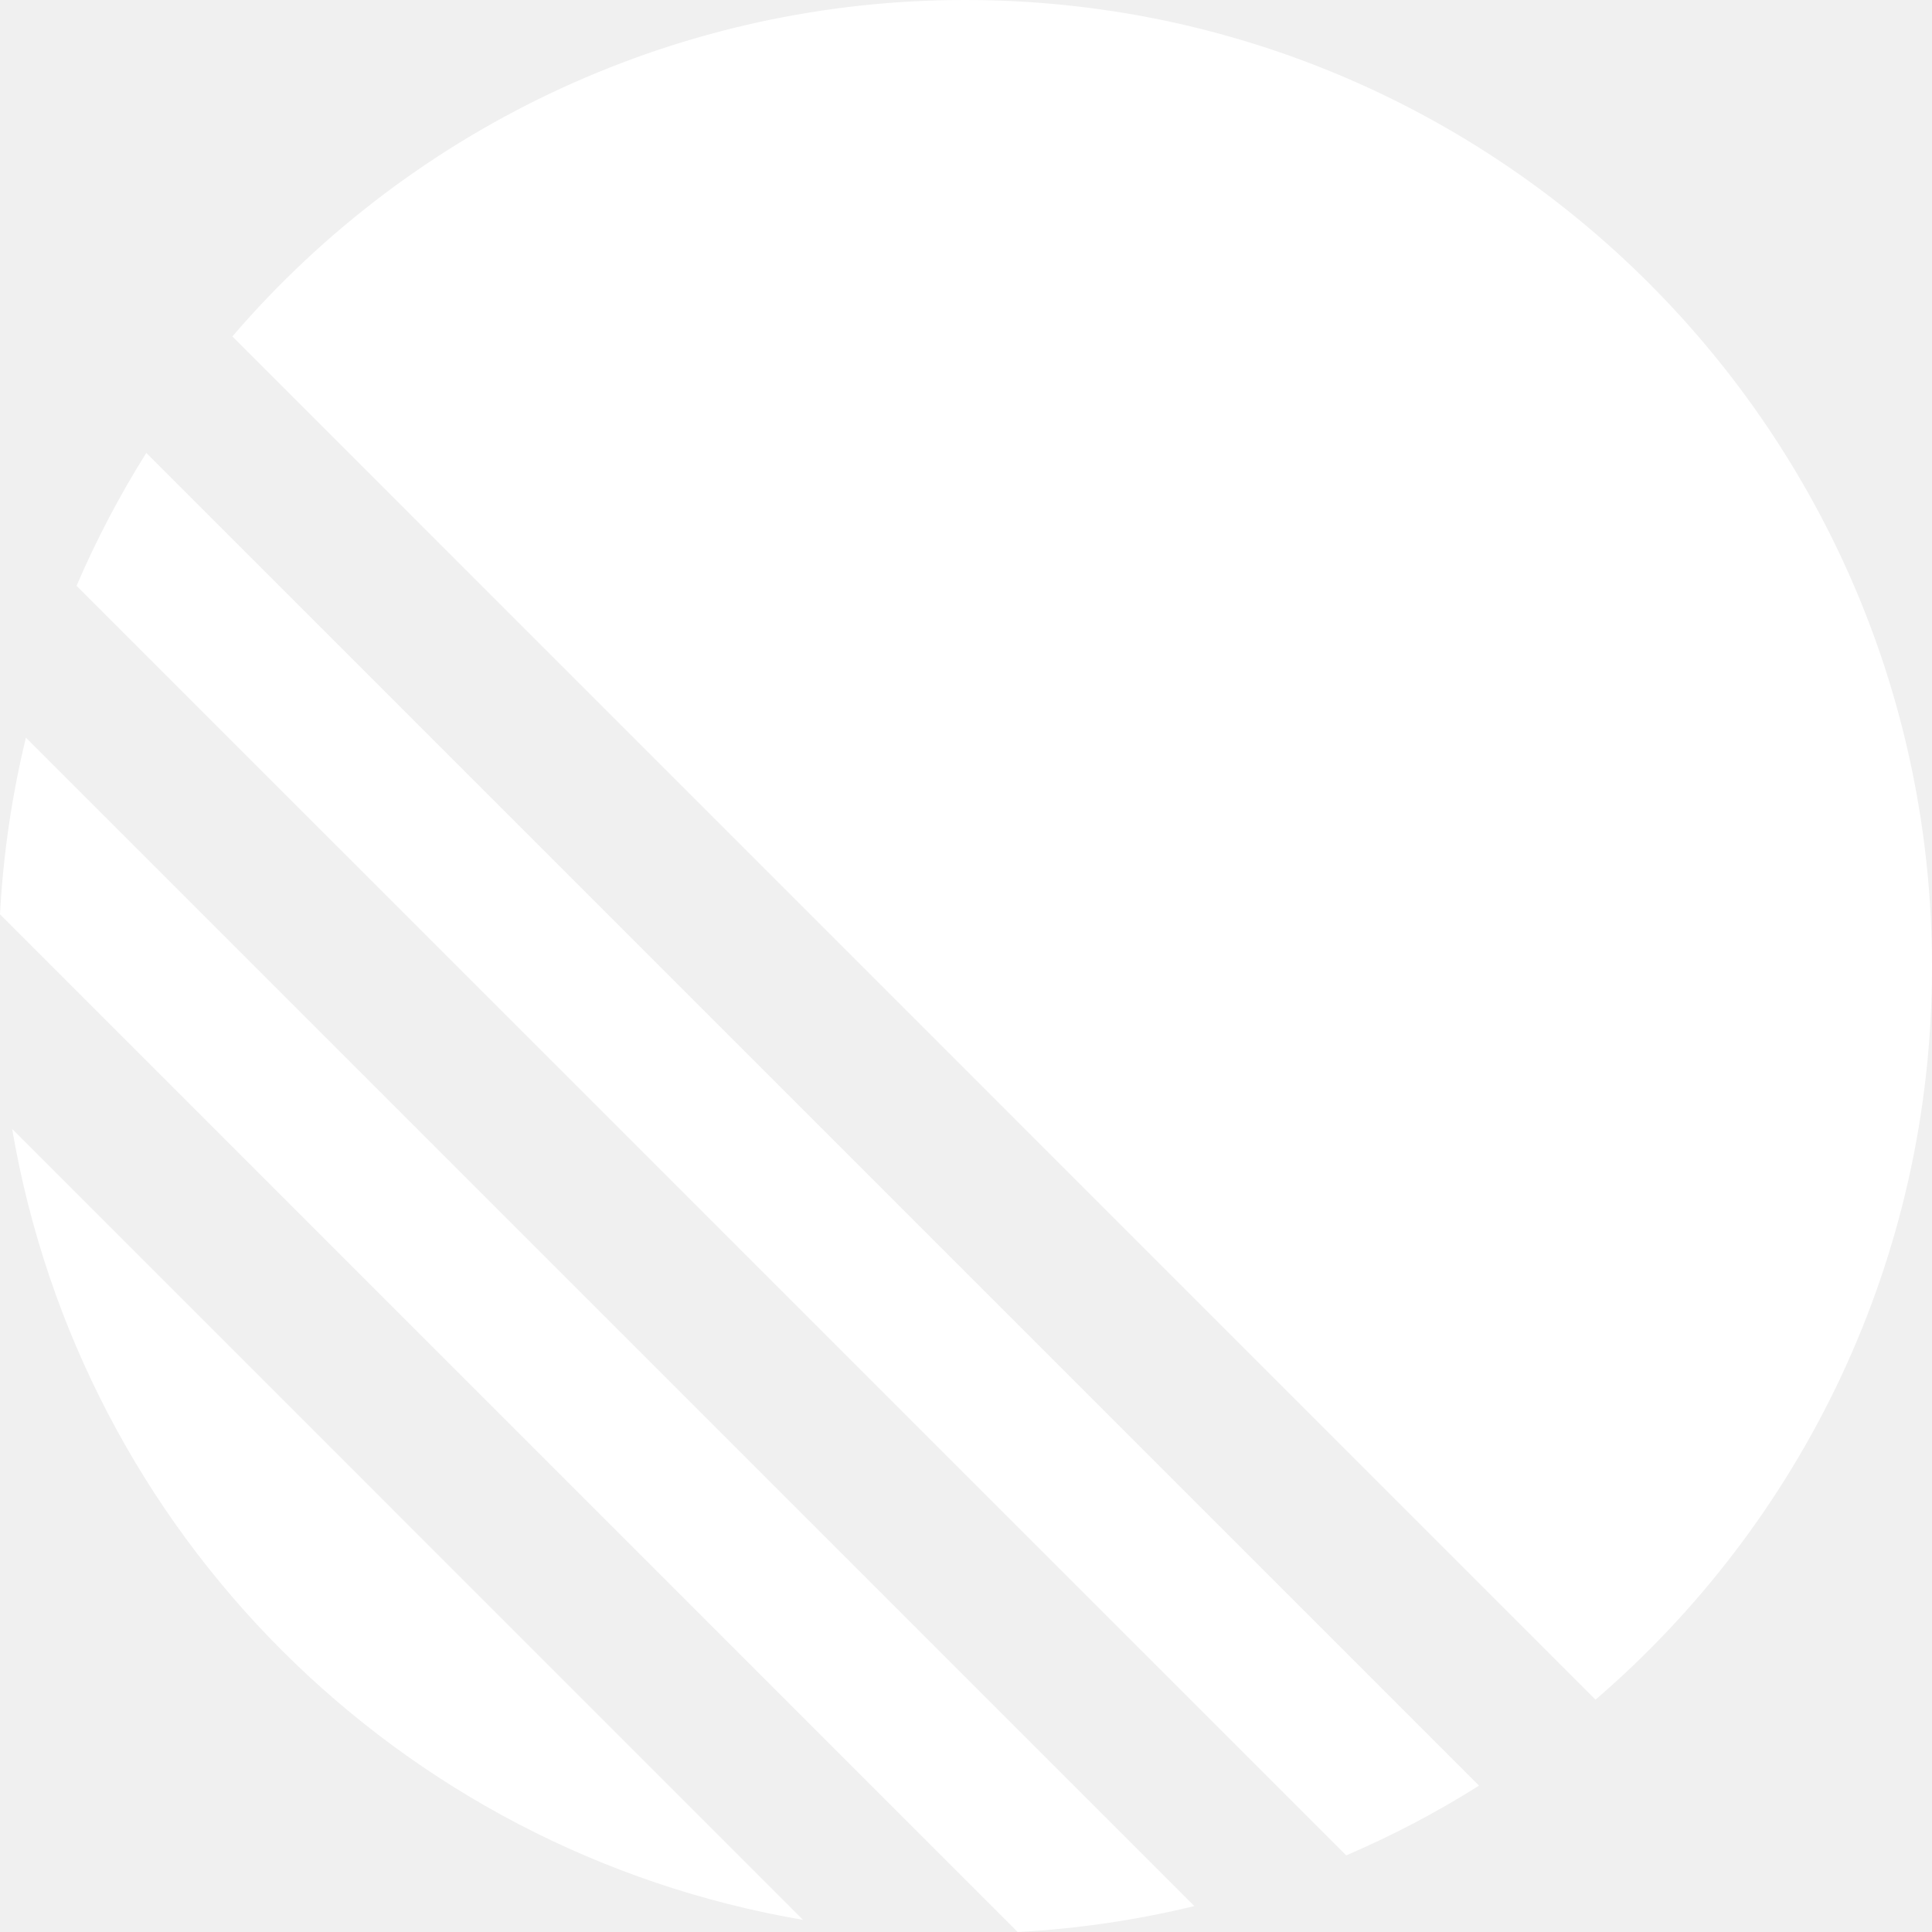
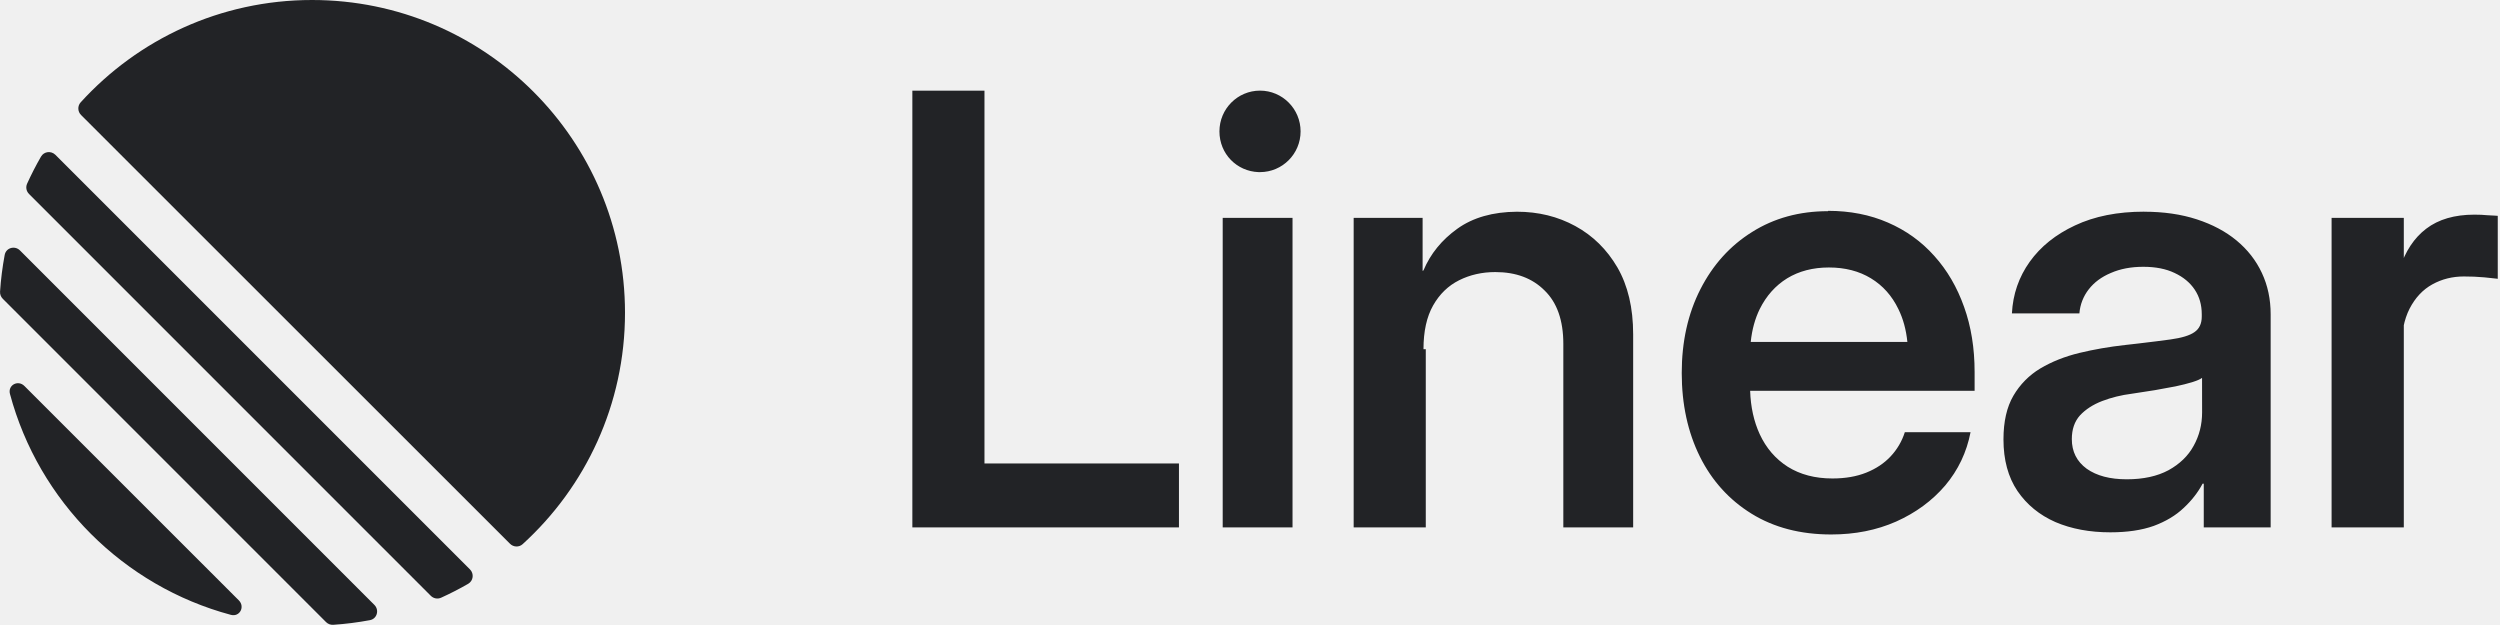
- <svg xmlns="http://www.w3.org/2000/svg" fill="#ffffff" role="img" viewBox="0 0 24 24">
-   <path d="M2.886 4.18A11.982 11.982 0 0 1 11.99 0C18.624 0 24 5.376 24 12.009c0 3.64-1.62 6.903-4.18 9.105L2.887 4.18ZM1.817 5.626l16.556 16.556c-.524.33-1.075.62-1.65.866L.951 7.277c.247-.575.537-1.126.866-1.65ZM.322 9.163l14.515 14.515c-.71.172-1.443.282-2.195.322L0 11.358a12 12 0 0 1 .322-2.195Zm-.17 4.862 9.823 9.824a12.02 12.02 0 0 1-9.824-9.824Z" />
+ <svg xmlns="http://www.w3.org/2000/svg" viewBox="0 0 512 128">
+   <path fill="#222326" d="M4.09 51.29 76.67 123.88c1.06 1.06.55 2.86-.92 3.13a64.16 64.16 0 0 1-7.51.95 1.9 1.9 0 0 1-1.46-.55L.56 61.18a1.9 1.9 0 0 1-.55-1.46c.17-2.55.49-5.05.95-7.51.27-1.47 2.07-1.98 3.13-.92M2.04 80.68c-.48-1.81 1.65-2.95 2.97-1.62l43.9 43.89c1.32 1.32.18 3.46-1.63 2.97-22-5.9-39.34-23.23-45.24-45.24m6.36-48.61c.62-1.07 2.07-1.23 2.95-.36l84.9 84.9c.87.87.7 2.33-.36 2.95a64.82 64.82 0 0 1-5.55 2.85 1.88 1.88 0 0 1-2.11-.39L5.95 39.73a1.88 1.88 0 0 1-.4-2.11 64.82 64.82 0 0 1 2.85-5.55M63.91 0C99.29 0 128 28.68 128 64.05c0 18.78-8.08 35.67-20.96 47.39-.74.68-1.88.63-2.59-.08L16.6 23.55a1.88 1.88 0 0 1-.08-2.59C28.24 8.08 45.13 0 63.91 0m194.14 35.25c4.59 0 8.31-3.74 8.31-8.34s-3.72-8.35-8.31-8.35-8.31 3.74-8.31 8.35 3.56 8.18 8.01 8.34zm-71.2 72.76V18.57h14.77v76.35h39.83v13.09zM292 71.52v36.49h-14.77V44.62h14.12v10.87l.18-.12q2.15-5.1 6.94-8.53t12.2-3.48q6.58 0 11.96 2.94t8.61 8.46q3.23 5.59 3.23 13.69v39.56h-14.3V70.43q0-7.2-3.83-10.93-3.76-3.78-10.1-3.78-4.07 0-7.42 1.68t-5.32 5.16q-1.97 3.48-1.97 8.95m147.6-28.15q5.98 0 10.77 1.56t8.13 4.32q3.41 2.82 5.2 6.66 1.8 3.84 1.8 8.47v43.64h-13.7v-8.95h-.24q-1.43 2.7-3.89 4.98-2.39 2.28-6.1 3.66-3.7 1.32-8.9 1.32-6.34 0-11.25-2.1-4.9-2.16-7.77-6.36-2.87-4.26-2.87-10.57 0-5.46 2.03-8.94a15.7 15.7 0 0 1 5.5-5.58q3.53-2.1 8.02-3.19 4.48-1.08 9.33-1.62l2.64-.3q4.08-.48 6.69-.84 3.47-.48 4.9-1.5 1.5-1.02 1.5-3.18v-.48q0-2.88-1.44-5.04-1.44-2.16-4.13-3.42-2.63-1.26-6.4-1.26t-6.64 1.26q-2.87 1.2-4.54 3.36a9.16 9.16 0 0 0-1.91 4.92h-13.82q.3-5.88 3.65-10.57 3.35-4.68 9.27-7.44 5.98-2.82 14.18-2.82m11.84 34.04q-.58.42-1.78.8l-.31.1q-1.38.42-3.35.84l-4.25.78q-2.27.36-4.66.72-3.29.42-6.1 1.5t-4.55 2.94q-1.67 1.86-1.67 4.86 0 3.84 3.05 6.07 3.05 2.16 8.2 2.16 5.08 0 8.55-1.86 3.47-1.92 5.14-4.98 1.74-3.12 1.74-6.85zm26.53 30.62V44.62h13.76v10.44h.18q1.73-5.4 5.44-8.22 3.77-2.88 9.87-2.88 1.5 0 2.69.12l1.49.08q.33.02.6.04v12.9l-.32-.04a68.63 68.63 0 0 0-2.43-.26 45.26 45.26 0 0 0-4.19-.18q-3.53 0-6.46 1.62t-4.66 4.98q-1.68 3.3-1.68 8.35v36.44H478V44.62h14.3v63.39zm-227.1 0V44.62h14.3v63.39zM374.38 43.18q6.76 0 12.26 2.4 5.56 2.4 9.51 6.84 3.95 4.38 6.1 10.45 2.15 6 2.15 13.33v3.84h-45.97q.16 4.96 1.96 8.88 1.97 4.26 5.74 6.67 3.83 2.4 9.15 2.4 3.95 0 6.94-1.2t4.96-3.3a12.9 12.9 0 0 0 2.93-4.98h13.46q-1.2 6.18-5.2 10.93-4.01 4.68-10.05 7.38-5.98 2.64-13.28 2.64-9.45 0-16.33-4.26-6.88-4.26-10.58-11.7-3.71-7.5-3.71-17.11 0-9.67 3.83-17.17t10.58-11.71q6.76-4.26 15.55-4.26m.18 11.53q-4.9 0-8.55 2.22-3.59 2.22-5.62 6.3-1.45 2.96-1.84 6.73h32.08q-.38-3.77-1.84-6.73-1.97-4.08-5.62-6.3-3.65-2.22-8.61-2.22" />
</svg>
